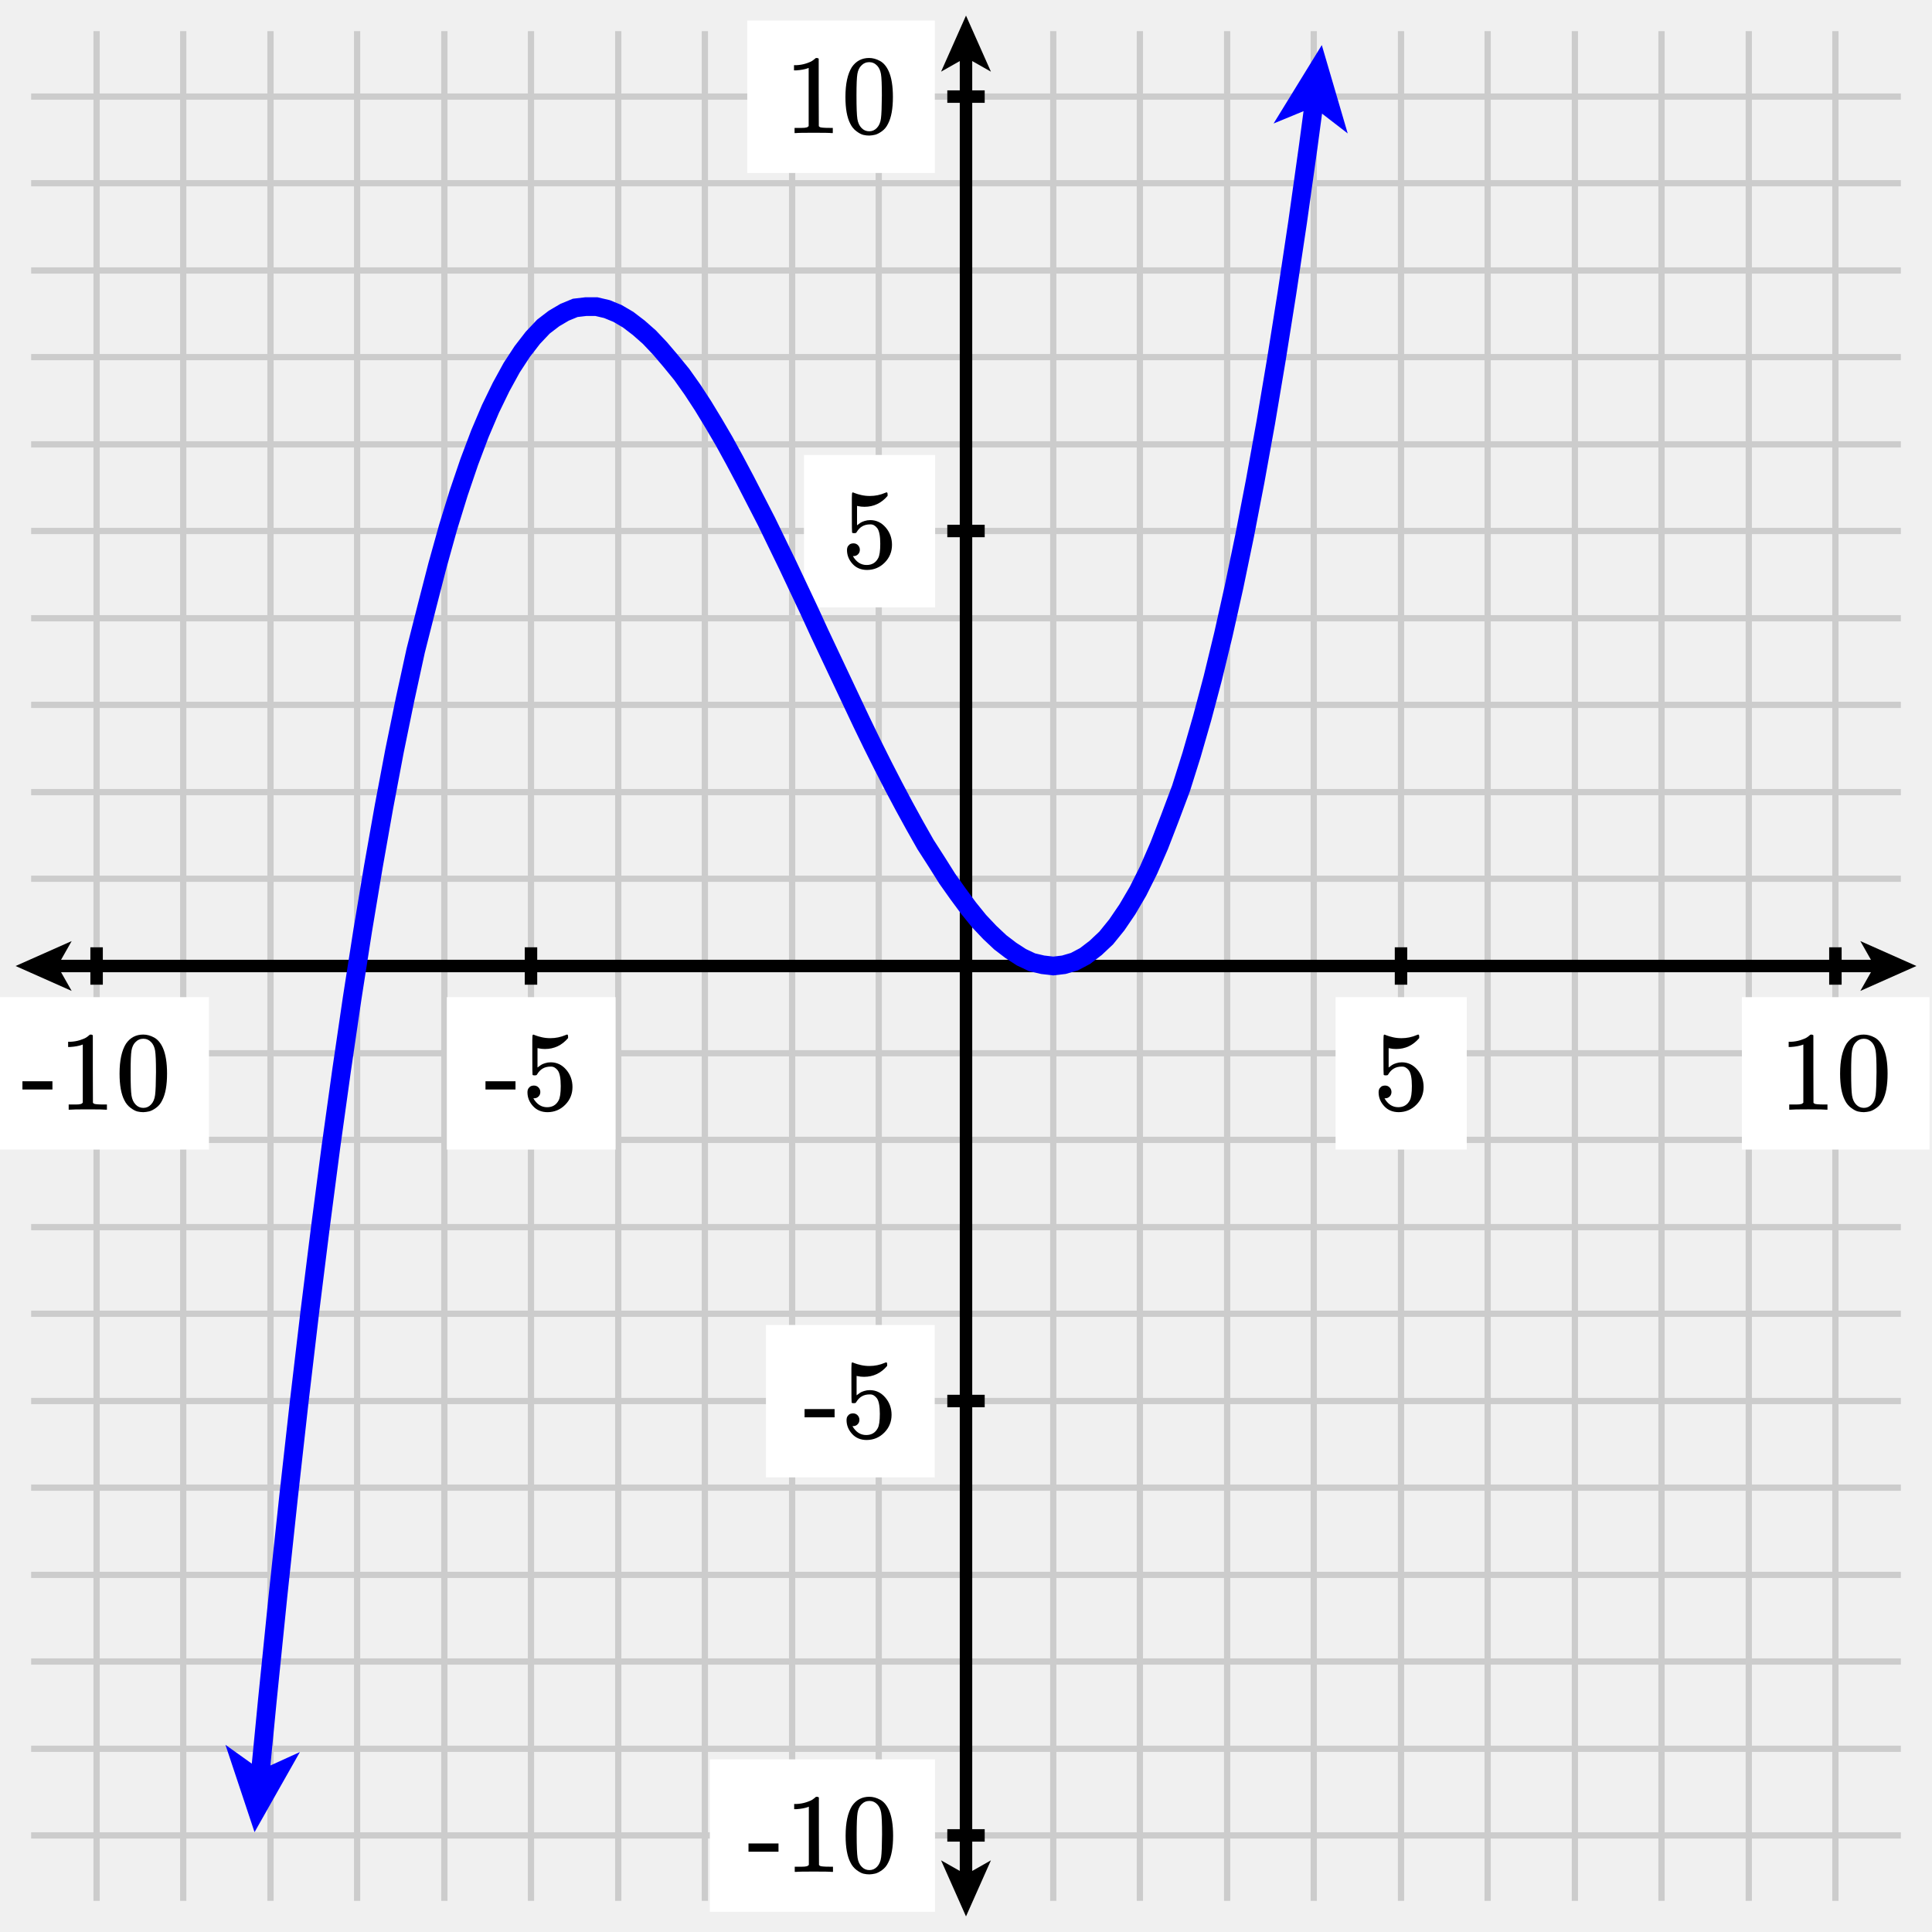
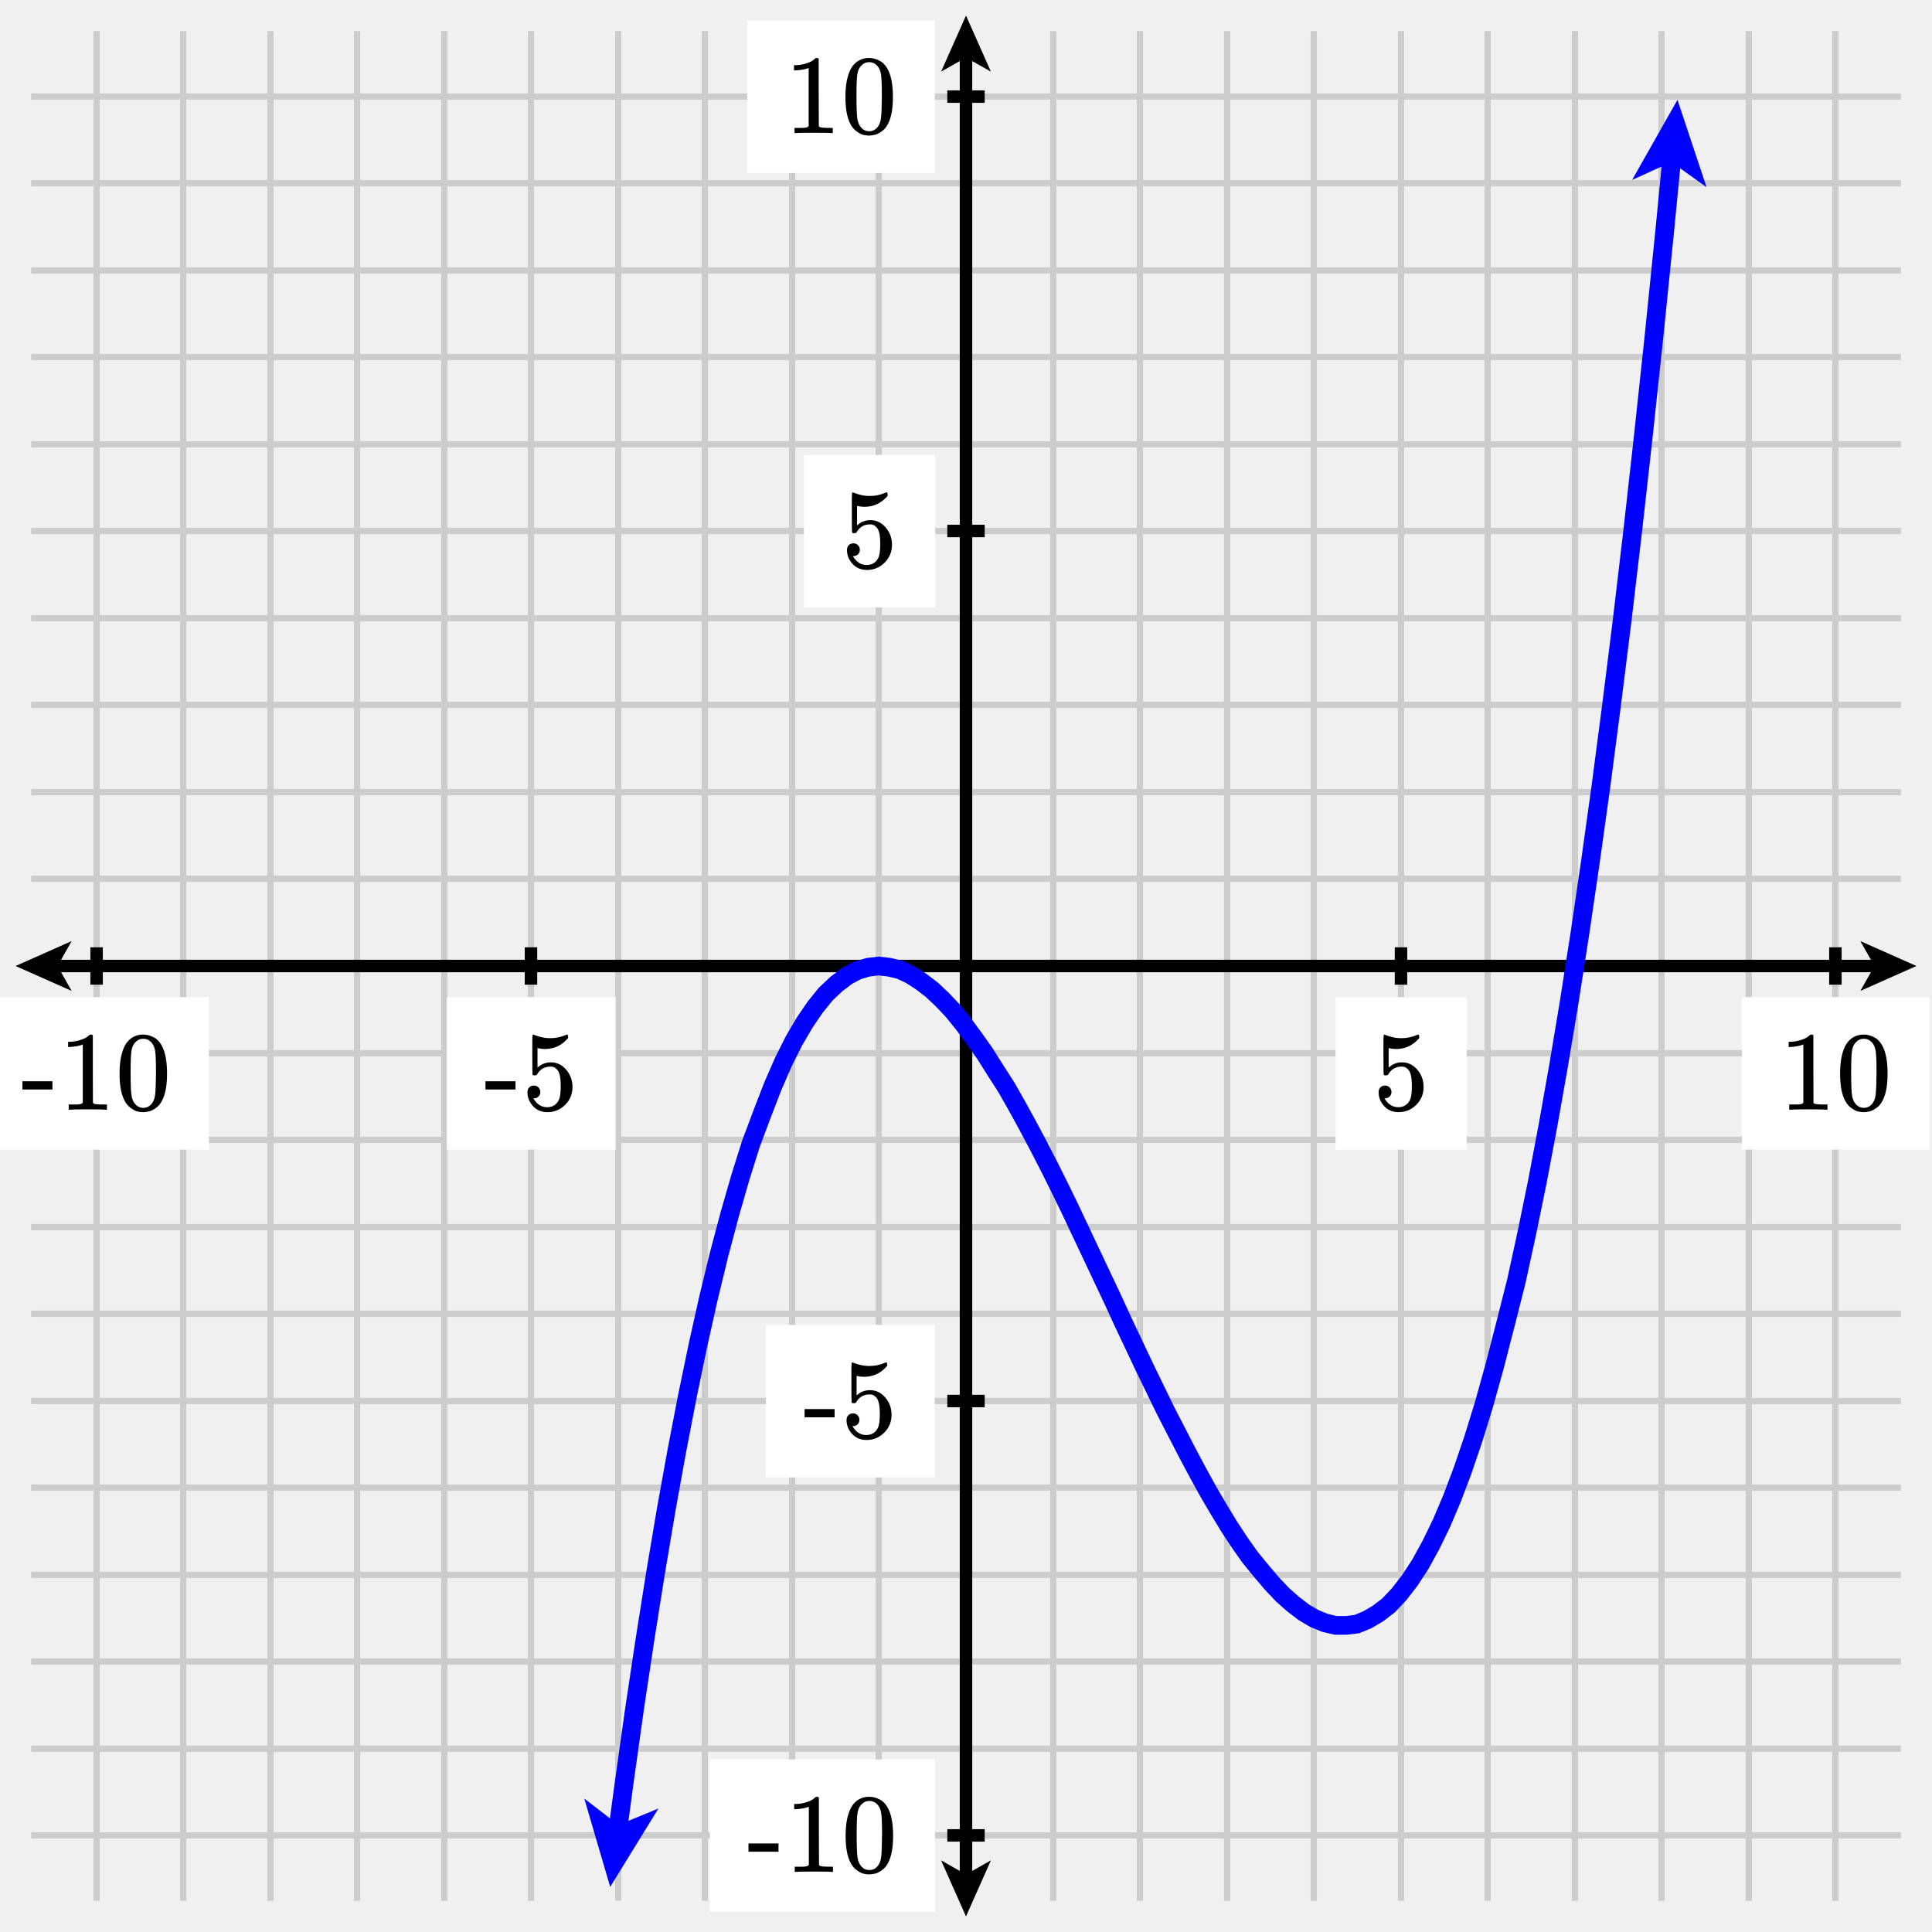
<svg xmlns="http://www.w3.org/2000/svg" xmlns:xlink="http://www.w3.org/1999/xlink" id="diagram" width="310" height="310">
  <defs>
    <clipPath id="clipPath-0">
      <rect x="5.0" y="5.0" width="300.0" height="300.0" />
    </clipPath>
    <clipPath id="clipPath-1">
      <rect x="5.0" y="5.0" width="300.0" height="300.0" />
    </clipPath>
    <marker id="arrow-head-end-2_None_24_60-black" markerWidth="9.0" markerHeight="8.0" markerUnits="userSpaceOnUse" orient="auto-start-reverse" refX="6.5" refY="4.0">
      <path d="M 9.0 4.0L 0.0 8.0L 1.7 5.0L 1.7 3.0L 0.0 0.0Z" fill="black" stroke="none" />
    </marker>
    <marker id="arrow-head-end-2_None_24_60-black-outline" markerWidth="13.0" markerHeight="12.0" markerUnits="userSpaceOnUse" orient="auto-start-reverse" refX="8.5" refY="6.0">
      <path d="M 11.8 7.8 L 2.8 11.8 A 2 2 0 0 1 0.0 10.0 L 0.0 2.0 A 2 2 0 0 1 2.8 0.2 L 11.8 4.2 A 2 2 0 0 1 11.8 7.8 Z" fill="white" stroke="none" />
    </marker>
    <marker id="arrow-head-end-3_None_24_60-blue" markerWidth="13.5" markerHeight="12.0" markerUnits="userSpaceOnUse" orient="auto-start-reverse" refX="9.8" refY="6.0">
      <path d="M 13.5 6.0L 0.0 12.0L 2.6 7.5L 2.6 4.5L 0.0 0.0Z" fill="blue" stroke="none" />
    </marker>
    <marker id="arrow-head-end-3_None_24_60-blue-outline" markerWidth="17.5" markerHeight="16.0" markerUnits="userSpaceOnUse" orient="auto-start-reverse" refX="11.8" refY="8.0">
      <path d="M 16.3 9.8 L 2.8 15.8 A 2 2 0 0 1 0.0 14.0 L 0.0 2.0 A 2 2 0 0 1 2.8 0.2 L 16.3 6.2 A 2 2 0 0 1 16.3 9.8 Z" fill="white" stroke="none" />
    </marker>
  </defs>
  <g id="grid-axes">
    <g id="grid" stroke="#ccc" stroke-width="1">
      <line id="line-0" x1="15.5" y1="305.0" x2="15.5" y2="5.0" />
      <line id="line-1" x1="29.4" y1="305.0" x2="29.4" y2="5.0" />
      <line id="line-2" x1="43.4" y1="305.0" x2="43.4" y2="5.0" />
      <line id="line-3" x1="57.3" y1="305.0" x2="57.3" y2="5.0" />
      <line id="line-4" x1="71.3" y1="305.0" x2="71.3" y2="5.0" />
      <line id="line-5" x1="85.2" y1="305.0" x2="85.2" y2="5.0" />
      <line id="line-6" x1="99.2" y1="305.0" x2="99.2" y2="5.0" />
      <line id="line-7" x1="113.1" y1="305.0" x2="113.1" y2="5.0" />
      <line id="line-8" x1="127.1" y1="305.0" x2="127.1" y2="5.0" />
      <line id="line-9" x1="141.0" y1="305.0" x2="141.0" y2="5.0" />
      <line id="line-10" x1="155.0" y1="305.0" x2="155.0" y2="5.0" />
      <line id="line-11" x1="169.0" y1="305.0" x2="169.0" y2="5.0" />
      <line id="line-12" x1="182.9" y1="305.0" x2="182.9" y2="5.0" />
      <line id="line-13" x1="196.9" y1="305.0" x2="196.9" y2="5.0" />
      <line id="line-14" x1="210.8" y1="305.0" x2="210.8" y2="5.0" />
      <line id="line-15" x1="224.8" y1="305.0" x2="224.8" y2="5.0" />
      <line id="line-16" x1="238.7" y1="305.0" x2="238.7" y2="5.0" />
      <line id="line-17" x1="252.7" y1="305.0" x2="252.7" y2="5.0" />
      <line id="line-18" x1="266.6" y1="305.0" x2="266.6" y2="5.0" />
      <line id="line-19" x1="280.6" y1="305.0" x2="280.6" y2="5.0" />
      <line id="line-20" x1="294.5" y1="305.0" x2="294.5" y2="5.0" />
      <line id="line-21" x1="5.0" y1="294.5" x2="305.0" y2="294.5" />
      <line id="line-22" x1="5.0" y1="280.6" x2="305.0" y2="280.6" />
      <line id="line-23" x1="5.0" y1="266.6" x2="305.0" y2="266.6" />
      <line id="line-24" x1="5.0" y1="252.7" x2="305.0" y2="252.7" />
      <line id="line-25" x1="5.0" y1="238.7" x2="305.0" y2="238.7" />
      <line id="line-26" x1="5.0" y1="224.8" x2="305.0" y2="224.8" />
      <line id="line-27" x1="5.0" y1="210.8" x2="305.0" y2="210.8" />
      <line id="line-28" x1="5.0" y1="196.9" x2="305.0" y2="196.9" />
      <line id="line-29" x1="5.0" y1="182.9" x2="305.0" y2="182.9" />
      <line id="line-30" x1="5.0" y1="169.0" x2="305.0" y2="169.0" />
      <line id="line-31" x1="5.0" y1="155.0" x2="305.0" y2="155.0" />
      <line id="line-32" x1="5.0" y1="141.0" x2="305.0" y2="141.0" />
      <line id="line-33" x1="5.0" y1="127.1" x2="305.0" y2="127.1" />
      <line id="line-34" x1="5.0" y1="113.1" x2="305.0" y2="113.1" />
      <line id="line-35" x1="5.0" y1="99.2" x2="305.0" y2="99.2" />
      <line id="line-36" x1="5.0" y1="85.2" x2="305.0" y2="85.2" />
      <line id="line-37" x1="5.0" y1="71.3" x2="305.0" y2="71.3" />
      <line id="line-38" x1="5.0" y1="57.3" x2="305.0" y2="57.3" />
      <line id="line-39" x1="5.0" y1="43.4" x2="305.0" y2="43.4" />
      <line id="line-40" x1="5.0" y1="29.4" x2="305.0" y2="29.4" />
      <line id="line-41" x1="5.0" y1="15.5" x2="305.0" y2="15.5" />
    </g>
    <g id="axes" stroke="black" stroke-width="2">
      <line id="line-42" x1="5.0" y1="155.0" x2="305.0" y2="155.0" stroke="black" stroke-width="2" marker-end="url(#arrow-head-end-2_None_24_60-black)" marker-start="url(#arrow-head-end-2_None_24_60-black)" />
      <g>
        <line id="line-43" x1="15.5" y1="158.0" x2="15.5" y2="152.0" />
        <line id="line-44" x1="85.2" y1="158.0" x2="85.2" y2="152.0" />
        <line id="line-45" x1="224.8" y1="158.0" x2="224.8" y2="152.0" />
        <line id="line-46" x1="294.5" y1="158.0" x2="294.5" y2="152.0" />
      </g>
      <line id="line-47" x1="155.0" y1="305.0" x2="155.0" y2="5.0" stroke="black" stroke-width="2" marker-end="url(#arrow-head-end-2_None_24_60-black)" marker-start="url(#arrow-head-end-2_None_24_60-black)" />
      <g>
        <line id="line-48" x1="152.0" y1="294.5" x2="158.0" y2="294.5" />
        <line id="line-49" x1="152.0" y1="224.8" x2="158.0" y2="224.8" />
        <line id="line-50" x1="152.0" y1="85.2" x2="158.0" y2="85.2" />
        <line id="line-51" x1="152.0" y1="15.5" x2="158.0" y2="15.5" />
      </g>
    </g>
    <g id="label-0" transform="translate(15.5,166.0) translate(-12.1,-0.0)">
      <rect x="-6" y="-6" width="36.128" height="24.456" stroke="none" fill="white" />
      <g id="g-0">
        <svg style="vertical-align: -0.400px" width="24.128px" height="12.456px" role="img" focusable="false" viewBox="0 -666 1333 688" x="0.0" y="0.0">
          <defs>
-             <path id="MJX-1721-TEX-N-2D" d="M11 179V252H277V179H11Z" />
-             <path id="MJX-1721-TEX-N-31" d="M213 578L200 573Q186 568 160 563T102 556H83V602H102Q149 604 189 617T245 641T273 663Q275 666 285 666Q294 666 302 660V361L303 61Q310 54 315 52T339 48T401 46H427V0H416Q395 3 257 3Q121 3 100 0H88V46H114Q136 46 152 46T177 47T193 50T201 52T207 57T213 61V578Z" />
-             <path id="MJX-1721-TEX-N-30" d="M96 585Q152 666 249 666Q297 666 345 640T423 548Q460 465 460 320Q460 165 417 83Q397 41 362 16T301 -15T250 -22Q224 -22 198 -16T137 16T82 83Q39 165 39 320Q39 494 96 585ZM321 597Q291 629 250 629Q208 629 178 597Q153 571 145 525T137 333Q137 175 145 125T181 46Q209 16 250 16Q290 16 318 46Q347 76 354 130T362 333Q362 478 354 524T321 597Z" />
-           </defs>
-           <g stroke="currentColor" fill="currentColor" stroke-width="0" transform="scale(1,-1)">
-             <g data-mml-node="math">
-               <g data-mml-node="mtext">
-                 <use data-c="2D" xlink:href="#MJX-1721-TEX-N-2D" />
-                 <use data-c="31" xlink:href="#MJX-1721-TEX-N-31" transform="translate(333,0)" />
-                 <use data-c="30" xlink:href="#MJX-1721-TEX-N-30" transform="translate(833,0)" />
+             <path id="MJX-97-TEX-N-2D" d="M11 179V252H277V179H11Z" />
+             <path id="MJX-97-TEX-N-31" d="M213 578L200 573Q186 568 160 563T102 556H83V602H102Q149 604 189 617T245 641T273 663Q275 666 285 666Q294 666 302 660V361L303 61Q310 54 315 52T339 48T401 46H427V0H416Q395 3 257 3Q121 3 100 0H88V46H114Q136 46 152 46T177 47T193 50T201 52T207 57T213 61V578Z" />
+             <path id="MJX-97-TEX-N-30" d="M96 585Q152 666 249 666Q297 666 345 640T423 548Q460 465 460 320Q460 165 417 83Q397 41 362 16T301 -15T250 -22Q224 -22 198 -16T137 16T82 83Q39 165 39 320Q39 494 96 585ZM321 597Q291 629 250 629Q208 629 178 597Q153 571 145 525T137 333Q137 175 145 125T181 46Q209 16 250 16Q290 16 318 46Q347 76 354 130T362 333Q362 478 354 524T321 597Z" />
+           </defs>
+           <g stroke="currentColor" fill="currentColor" stroke-width="0" transform="scale(1,-1)">
+             <g data-mml-node="math">
+               <g data-mml-node="mtext">
+                 <use data-c="2D" xlink:href="#MJX-97-TEX-N-2D" />
+                 <use data-c="31" xlink:href="#MJX-97-TEX-N-31" transform="translate(333,0)" />
+                 <use data-c="30" xlink:href="#MJX-97-TEX-N-30" transform="translate(833,0)" />
              </g>
            </g>
          </g>
        </svg>
      </g>
    </g>
    <g id="label-1" transform="translate(85.2,166.0) translate(-7.5,-0.0)">
      <rect x="-6" y="-6" width="27.08" height="24.456" stroke="none" fill="white" />
      <g id="g-1">
        <svg style="vertical-align: -0.400px" width="15.080px" height="12.456px" role="img" focusable="false" viewBox="0 -666 833 688" x="0.0" y="0.0">
          <defs>
-             <path id="MJX-1722-TEX-N-2D" d="M11 179V252H277V179H11Z" />
-             <path id="MJX-1722-TEX-N-35" d="M164 157Q164 133 148 117T109 101H102Q148 22 224 22Q294 22 326 82Q345 115 345 210Q345 313 318 349Q292 382 260 382H254Q176 382 136 314Q132 307 129 306T114 304Q97 304 95 310Q93 314 93 485V614Q93 664 98 664Q100 666 102 666Q103 666 123 658T178 642T253 634Q324 634 389 662Q397 666 402 666Q410 666 410 648V635Q328 538 205 538Q174 538 149 544L139 546V374Q158 388 169 396T205 412T256 420Q337 420 393 355T449 201Q449 109 385 44T229 -22Q148 -22 99 32T50 154Q50 178 61 192T84 210T107 214Q132 214 148 197T164 157Z" />
-           </defs>
-           <g stroke="currentColor" fill="currentColor" stroke-width="0" transform="scale(1,-1)">
-             <g data-mml-node="math">
-               <g data-mml-node="mtext">
-                 <use data-c="2D" xlink:href="#MJX-1722-TEX-N-2D" />
-                 <use data-c="35" xlink:href="#MJX-1722-TEX-N-35" transform="translate(333,0)" />
+             <path id="MJX-98-TEX-N-2D" d="M11 179V252H277V179H11Z" />
+             <path id="MJX-98-TEX-N-35" d="M164 157Q164 133 148 117T109 101H102Q148 22 224 22Q294 22 326 82Q345 115 345 210Q345 313 318 349Q292 382 260 382H254Q176 382 136 314Q132 307 129 306T114 304Q97 304 95 310Q93 314 93 485V614Q93 664 98 664Q100 666 102 666Q103 666 123 658T178 642T253 634Q324 634 389 662Q397 666 402 666Q410 666 410 648V635Q328 538 205 538Q174 538 149 544L139 546V374Q158 388 169 396T205 412T256 420Q337 420 393 355T449 201Q449 109 385 44T229 -22Q148 -22 99 32T50 154Q50 178 61 192T84 210T107 214Q132 214 148 197T164 157Z" />
+           </defs>
+           <g stroke="currentColor" fill="currentColor" stroke-width="0" transform="scale(1,-1)">
+             <g data-mml-node="math">
+               <g data-mml-node="mtext">
+                 <use data-c="2D" xlink:href="#MJX-98-TEX-N-2D" />
+                 <use data-c="35" xlink:href="#MJX-98-TEX-N-35" transform="translate(333,0)" />
              </g>
            </g>
          </g>
        </svg>
      </g>
    </g>
    <g id="label-2" transform="translate(224.8,166.0) translate(-4.5,-0.0)">
      <rect x="-6" y="-6" width="21.048" height="24.456" stroke="none" fill="white" />
      <g id="g-2">
        <svg style="vertical-align: -0.400px" width="9.048px" height="12.456px" role="img" focusable="false" viewBox="0 -666 500 688" x="0.0" y="0.0">
          <defs>
-             <path id="MJX-1723-TEX-N-35" d="M164 157Q164 133 148 117T109 101H102Q148 22 224 22Q294 22 326 82Q345 115 345 210Q345 313 318 349Q292 382 260 382H254Q176 382 136 314Q132 307 129 306T114 304Q97 304 95 310Q93 314 93 485V614Q93 664 98 664Q100 666 102 666Q103 666 123 658T178 642T253 634Q324 634 389 662Q397 666 402 666Q410 666 410 648V635Q328 538 205 538Q174 538 149 544L139 546V374Q158 388 169 396T205 412T256 420Q337 420 393 355T449 201Q449 109 385 44T229 -22Q148 -22 99 32T50 154Q50 178 61 192T84 210T107 214Q132 214 148 197T164 157Z" />
-           </defs>
-           <g stroke="currentColor" fill="currentColor" stroke-width="0" transform="scale(1,-1)">
-             <g data-mml-node="math">
-               <g data-mml-node="mtext">
-                 <use data-c="35" xlink:href="#MJX-1723-TEX-N-35" />
+             <path id="MJX-99-TEX-N-35" d="M164 157Q164 133 148 117T109 101H102Q148 22 224 22Q294 22 326 82Q345 115 345 210Q345 313 318 349Q292 382 260 382H254Q176 382 136 314Q132 307 129 306T114 304Q97 304 95 310Q93 314 93 485V614Q93 664 98 664Q100 666 102 666Q103 666 123 658T178 642T253 634Q324 634 389 662Q397 666 402 666Q410 666 410 648V635Q328 538 205 538Q174 538 149 544L139 546V374Q158 388 169 396T205 412T256 420Q337 420 393 355T449 201Q449 109 385 44T229 -22Q148 -22 99 32T50 154Q50 178 61 192T84 210T107 214Q132 214 148 197T164 157Z" />
+           </defs>
+           <g stroke="currentColor" fill="currentColor" stroke-width="0" transform="scale(1,-1)">
+             <g data-mml-node="math">
+               <g data-mml-node="mtext">
+                 <use data-c="35" xlink:href="#MJX-99-TEX-N-35" />
              </g>
            </g>
          </g>
        </svg>
      </g>
    </g>
    <g id="label-3" transform="translate(294.5,166.0) translate(-9.0,-0.0)">
      <rect x="-6" y="-6" width="30.096" height="24.456" stroke="none" fill="white" />
      <g id="g-3">
        <svg style="vertical-align: -0.400px" width="18.096px" height="12.456px" role="img" focusable="false" viewBox="0 -666 1000 688" x="0.0" y="0.0">
          <defs>
-             <path id="MJX-1724-TEX-N-31" d="M213 578L200 573Q186 568 160 563T102 556H83V602H102Q149 604 189 617T245 641T273 663Q275 666 285 666Q294 666 302 660V361L303 61Q310 54 315 52T339 48T401 46H427V0H416Q395 3 257 3Q121 3 100 0H88V46H114Q136 46 152 46T177 47T193 50T201 52T207 57T213 61V578Z" />
-             <path id="MJX-1724-TEX-N-30" d="M96 585Q152 666 249 666Q297 666 345 640T423 548Q460 465 460 320Q460 165 417 83Q397 41 362 16T301 -15T250 -22Q224 -22 198 -16T137 16T82 83Q39 165 39 320Q39 494 96 585ZM321 597Q291 629 250 629Q208 629 178 597Q153 571 145 525T137 333Q137 175 145 125T181 46Q209 16 250 16Q290 16 318 46Q347 76 354 130T362 333Q362 478 354 524T321 597Z" />
-           </defs>
-           <g stroke="currentColor" fill="currentColor" stroke-width="0" transform="scale(1,-1)">
-             <g data-mml-node="math">
-               <g data-mml-node="mtext">
-                 <use data-c="31" xlink:href="#MJX-1724-TEX-N-31" />
-                 <use data-c="30" xlink:href="#MJX-1724-TEX-N-30" transform="translate(500,0)" />
+             <path id="MJX-100-TEX-N-31" d="M213 578L200 573Q186 568 160 563T102 556H83V602H102Q149 604 189 617T245 641T273 663Q275 666 285 666Q294 666 302 660V361L303 61Q310 54 315 52T339 48T401 46H427V0H416Q395 3 257 3Q121 3 100 0H88V46H114Q136 46 152 46T177 47T193 50T201 52T207 57T213 61V578Z" />
+             <path id="MJX-100-TEX-N-30" d="M96 585Q152 666 249 666Q297 666 345 640T423 548Q460 465 460 320Q460 165 417 83Q397 41 362 16T301 -15T250 -22Q224 -22 198 -16T137 16T82 83Q39 165 39 320Q39 494 96 585ZM321 597Q291 629 250 629Q208 629 178 597Q153 571 145 525T137 333Q137 175 145 125T181 46Q209 16 250 16Q290 16 318 46Q347 76 354 130T362 333Q362 478 354 524T321 597Z" />
+           </defs>
+           <g stroke="currentColor" fill="currentColor" stroke-width="0" transform="scale(1,-1)">
+             <g data-mml-node="math">
+               <g data-mml-node="mtext">
+                 <use data-c="31" xlink:href="#MJX-100-TEX-N-31" />
+                 <use data-c="30" xlink:href="#MJX-100-TEX-N-30" transform="translate(500,0)" />
              </g>
            </g>
          </g>
        </svg>
      </g>
    </g>
    <g id="label-4" transform="translate(144.0,294.5) translate(-24.1,-6.2)">
      <rect x="-6" y="-6" width="36.128" height="24.456" stroke="none" fill="white" />
      <g id="g-4">
        <svg style="vertical-align: -0.400px" width="24.128px" height="12.456px" role="img" focusable="false" viewBox="0 -666 1333 688" x="0.0" y="0.0">
          <defs>
-             <path id="MJX-1725-TEX-N-2D" d="M11 179V252H277V179H11Z" />
-             <path id="MJX-1725-TEX-N-31" d="M213 578L200 573Q186 568 160 563T102 556H83V602H102Q149 604 189 617T245 641T273 663Q275 666 285 666Q294 666 302 660V361L303 61Q310 54 315 52T339 48T401 46H427V0H416Q395 3 257 3Q121 3 100 0H88V46H114Q136 46 152 46T177 47T193 50T201 52T207 57T213 61V578Z" />
-             <path id="MJX-1725-TEX-N-30" d="M96 585Q152 666 249 666Q297 666 345 640T423 548Q460 465 460 320Q460 165 417 83Q397 41 362 16T301 -15T250 -22Q224 -22 198 -16T137 16T82 83Q39 165 39 320Q39 494 96 585ZM321 597Q291 629 250 629Q208 629 178 597Q153 571 145 525T137 333Q137 175 145 125T181 46Q209 16 250 16Q290 16 318 46Q347 76 354 130T362 333Q362 478 354 524T321 597Z" />
-           </defs>
-           <g stroke="currentColor" fill="currentColor" stroke-width="0" transform="scale(1,-1)">
-             <g data-mml-node="math">
-               <g data-mml-node="mtext">
-                 <use data-c="2D" xlink:href="#MJX-1725-TEX-N-2D" />
-                 <use data-c="31" xlink:href="#MJX-1725-TEX-N-31" transform="translate(333,0)" />
-                 <use data-c="30" xlink:href="#MJX-1725-TEX-N-30" transform="translate(833,0)" />
+             <path id="MJX-101-TEX-N-2D" d="M11 179V252H277V179H11Z" />
+             <path id="MJX-101-TEX-N-31" d="M213 578L200 573Q186 568 160 563T102 556H83V602H102Q149 604 189 617T245 641T273 663Q275 666 285 666Q294 666 302 660V361L303 61Q310 54 315 52T339 48T401 46H427V0H416Q395 3 257 3Q121 3 100 0H88V46H114Q136 46 152 46T177 47T193 50T201 52T207 57T213 61V578Z" />
+             <path id="MJX-101-TEX-N-30" d="M96 585Q152 666 249 666Q297 666 345 640T423 548Q460 465 460 320Q460 165 417 83Q397 41 362 16T301 -15T250 -22Q224 -22 198 -16T137 16T82 83Q39 165 39 320Q39 494 96 585ZM321 597Q291 629 250 629Q208 629 178 597Q153 571 145 525T137 333Q137 175 145 125T181 46Q209 16 250 16Q290 16 318 46Q347 76 354 130T362 333Q362 478 354 524T321 597Z" />
+           </defs>
+           <g stroke="currentColor" fill="currentColor" stroke-width="0" transform="scale(1,-1)">
+             <g data-mml-node="math">
+               <g data-mml-node="mtext">
+                 <use data-c="2D" xlink:href="#MJX-101-TEX-N-2D" />
+                 <use data-c="31" xlink:href="#MJX-101-TEX-N-31" transform="translate(333,0)" />
+                 <use data-c="30" xlink:href="#MJX-101-TEX-N-30" transform="translate(833,0)" />
              </g>
            </g>
          </g>
        </svg>
      </g>
    </g>
    <g id="label-5" transform="translate(144.0,224.8) translate(-15.1,-6.2)">
      <rect x="-6" y="-6" width="27.08" height="24.456" stroke="none" fill="white" />
      <g id="g-5">
        <svg style="vertical-align: -0.400px" width="15.080px" height="12.456px" role="img" focusable="false" viewBox="0 -666 833 688" x="0.0" y="0.0">
          <defs>
-             <path id="MJX-1726-TEX-N-2D" d="M11 179V252H277V179H11Z" />
-             <path id="MJX-1726-TEX-N-35" d="M164 157Q164 133 148 117T109 101H102Q148 22 224 22Q294 22 326 82Q345 115 345 210Q345 313 318 349Q292 382 260 382H254Q176 382 136 314Q132 307 129 306T114 304Q97 304 95 310Q93 314 93 485V614Q93 664 98 664Q100 666 102 666Q103 666 123 658T178 642T253 634Q324 634 389 662Q397 666 402 666Q410 666 410 648V635Q328 538 205 538Q174 538 149 544L139 546V374Q158 388 169 396T205 412T256 420Q337 420 393 355T449 201Q449 109 385 44T229 -22Q148 -22 99 32T50 154Q50 178 61 192T84 210T107 214Q132 214 148 197T164 157Z" />
-           </defs>
-           <g stroke="currentColor" fill="currentColor" stroke-width="0" transform="scale(1,-1)">
-             <g data-mml-node="math">
-               <g data-mml-node="mtext">
-                 <use data-c="2D" xlink:href="#MJX-1726-TEX-N-2D" />
-                 <use data-c="35" xlink:href="#MJX-1726-TEX-N-35" transform="translate(333,0)" />
+             <path id="MJX-102-TEX-N-2D" d="M11 179V252H277V179H11Z" />
+             <path id="MJX-102-TEX-N-35" d="M164 157Q164 133 148 117T109 101H102Q148 22 224 22Q294 22 326 82Q345 115 345 210Q345 313 318 349Q292 382 260 382H254Q176 382 136 314Q132 307 129 306T114 304Q97 304 95 310Q93 314 93 485V614Q93 664 98 664Q100 666 102 666Q103 666 123 658T178 642T253 634Q324 634 389 662Q397 666 402 666Q410 666 410 648V635Q328 538 205 538Q174 538 149 544L139 546V374Q158 388 169 396T205 412T256 420Q337 420 393 355T449 201Q449 109 385 44T229 -22Q148 -22 99 32T50 154Q50 178 61 192T84 210T107 214Q132 214 148 197T164 157Z" />
+           </defs>
+           <g stroke="currentColor" fill="currentColor" stroke-width="0" transform="scale(1,-1)">
+             <g data-mml-node="math">
+               <g data-mml-node="mtext">
+                 <use data-c="2D" xlink:href="#MJX-102-TEX-N-2D" />
+                 <use data-c="35" xlink:href="#MJX-102-TEX-N-35" transform="translate(333,0)" />
              </g>
            </g>
          </g>
        </svg>
      </g>
    </g>
    <g id="label-6" transform="translate(144.0,85.2) translate(-9.0,-6.2)">
      <rect x="-6" y="-6" width="21.048" height="24.456" stroke="none" fill="white" />
      <g id="g-6">
        <svg style="vertical-align: -0.400px" width="9.048px" height="12.456px" role="img" focusable="false" viewBox="0 -666 500 688" x="0.0" y="0.0">
          <defs>
-             <path id="MJX-1727-TEX-N-35" d="M164 157Q164 133 148 117T109 101H102Q148 22 224 22Q294 22 326 82Q345 115 345 210Q345 313 318 349Q292 382 260 382H254Q176 382 136 314Q132 307 129 306T114 304Q97 304 95 310Q93 314 93 485V614Q93 664 98 664Q100 666 102 666Q103 666 123 658T178 642T253 634Q324 634 389 662Q397 666 402 666Q410 666 410 648V635Q328 538 205 538Q174 538 149 544L139 546V374Q158 388 169 396T205 412T256 420Q337 420 393 355T449 201Q449 109 385 44T229 -22Q148 -22 99 32T50 154Q50 178 61 192T84 210T107 214Q132 214 148 197T164 157Z" />
-           </defs>
-           <g stroke="currentColor" fill="currentColor" stroke-width="0" transform="scale(1,-1)">
-             <g data-mml-node="math">
-               <g data-mml-node="mtext">
-                 <use data-c="35" xlink:href="#MJX-1727-TEX-N-35" />
+             <path id="MJX-103-TEX-N-35" d="M164 157Q164 133 148 117T109 101H102Q148 22 224 22Q294 22 326 82Q345 115 345 210Q345 313 318 349Q292 382 260 382H254Q176 382 136 314Q132 307 129 306T114 304Q97 304 95 310Q93 314 93 485V614Q93 664 98 664Q100 666 102 666Q103 666 123 658T178 642T253 634Q324 634 389 662Q397 666 402 666Q410 666 410 648V635Q328 538 205 538Q174 538 149 544L139 546V374Q158 388 169 396T205 412T256 420Q337 420 393 355T449 201Q449 109 385 44T229 -22Q148 -22 99 32T50 154Q50 178 61 192T84 210T107 214Q132 214 148 197T164 157Z" />
+           </defs>
+           <g stroke="currentColor" fill="currentColor" stroke-width="0" transform="scale(1,-1)">
+             <g data-mml-node="math">
+               <g data-mml-node="mtext">
+                 <use data-c="35" xlink:href="#MJX-103-TEX-N-35" />
              </g>
            </g>
          </g>
        </svg>
      </g>
    </g>
    <g id="label-7" transform="translate(144.0,15.5) translate(-18.1,-6.2)">
      <rect x="-6" y="-6" width="30.096" height="24.456" stroke="none" fill="white" />
      <g id="g-7">
        <svg style="vertical-align: -0.400px" width="18.096px" height="12.456px" role="img" focusable="false" viewBox="0 -666 1000 688" x="0.0" y="0.0">
          <defs>
-             <path id="MJX-1728-TEX-N-31" d="M213 578L200 573Q186 568 160 563T102 556H83V602H102Q149 604 189 617T245 641T273 663Q275 666 285 666Q294 666 302 660V361L303 61Q310 54 315 52T339 48T401 46H427V0H416Q395 3 257 3Q121 3 100 0H88V46H114Q136 46 152 46T177 47T193 50T201 52T207 57T213 61V578Z" />
-             <path id="MJX-1728-TEX-N-30" d="M96 585Q152 666 249 666Q297 666 345 640T423 548Q460 465 460 320Q460 165 417 83Q397 41 362 16T301 -15T250 -22Q224 -22 198 -16T137 16T82 83Q39 165 39 320Q39 494 96 585ZM321 597Q291 629 250 629Q208 629 178 597Q153 571 145 525T137 333Q137 175 145 125T181 46Q209 16 250 16Q290 16 318 46Q347 76 354 130T362 333Q362 478 354 524T321 597Z" />
-           </defs>
-           <g stroke="currentColor" fill="currentColor" stroke-width="0" transform="scale(1,-1)">
-             <g data-mml-node="math">
-               <g data-mml-node="mtext">
-                 <use data-c="31" xlink:href="#MJX-1728-TEX-N-31" />
-                 <use data-c="30" xlink:href="#MJX-1728-TEX-N-30" transform="translate(500,0)" />
+             <path id="MJX-104-TEX-N-31" d="M213 578L200 573Q186 568 160 563T102 556H83V602H102Q149 604 189 617T245 641T273 663Q275 666 285 666Q294 666 302 660V361L303 61Q310 54 315 52T339 48T401 46H427V0H416Q395 3 257 3Q121 3 100 0H88V46H114Q136 46 152 46T177 47T193 50T201 52T207 57T213 61V578Z" />
+             <path id="MJX-104-TEX-N-30" d="M96 585Q152 666 249 666Q297 666 345 640T423 548Q460 465 460 320Q460 165 417 83Q397 41 362 16T301 -15T250 -22Q224 -22 198 -16T137 16T82 83Q39 165 39 320Q39 494 96 585ZM321 597Q291 629 250 629Q208 629 178 597Q153 571 145 525T137 333Q137 175 145 125T181 46Q209 16 250 16Q290 16 318 46Q347 76 354 130T362 333Q362 478 354 524T321 597Z" />
+           </defs>
+           <g stroke="currentColor" fill="currentColor" stroke-width="0" transform="scale(1,-1)">
+             <g data-mml-node="math">
+               <g data-mml-node="mtext">
+                 <use data-c="31" xlink:href="#MJX-104-TEX-N-31" />
+                 <use data-c="30" xlink:href="#MJX-104-TEX-N-30" transform="translate(500,0)" />
              </g>
            </g>
          </g>
        </svg>
      </g>
    </g>
  </g>
-   <path id="graph-0" stroke="blue" stroke-width="3" fill="none" d="M 41.2 290.3 L 42.9 272.8 L 44.6 256.1 L 46.3 240.2 L 48.0 225.0 L 49.7 210.6 L 51.4 197.0 L 53.1 184.0 L 54.8 171.8 L 56.5 160.2 L 58.2 149.3 L 59.9 139.1 L 61.6 129.5 L 63.3 120.5 L 65.0 112.2 L 66.7 104.4 L 68.5 97.3 L 70.2 90.7 L 71.9 84.6 L 73.6 79.1 L 75.3 74.1 L 77.0 69.6 L 78.7 65.6 L 80.4 62.1 L 82.1 59.0 L 83.8 56.4 L 85.5 54.2 L 87.2 52.4 L 88.9 51.1 L 90.6 50.1 L 92.3 49.4 L 94.0 49.2 L 95.7 49.2 L 97.4 49.6 L 99.1 50.3 L 100.8 51.3 L 102.5 52.6 L 104.2 54.1 L 105.9 55.9 L 107.6 57.9 L 109.4 60.1 L 111.1 62.5 L 112.8 65.1 L 114.5 67.9 L 116.2 70.8 L 117.9 73.9 L 119.6 77.1 L 121.3 80.4 L 123.0 83.7 L 124.7 87.2 L 126.4 90.7 L 128.1 94.3 L 129.8 97.9 L 131.5 101.6 L 133.2 105.2 L 134.9 108.8 L 136.6 112.4 L 138.3 116.0 L 140.0 119.5 L 141.7 122.9 L 143.4 126.2 L 145.1 129.4 L 146.8 132.5 L 148.5 135.5 L 150.3 138.3 L 152.0 141.0 L 153.7 143.4 L 155.4 145.7 L 157.1 147.8 L 158.8 149.6 L 160.5 151.2 L 162.2 152.5 L 163.9 153.6 L 165.6 154.4 L 167.3 154.8 L 169.0 155.0 L 170.7 154.8 L 172.4 154.3 L 174.1 153.4 L 175.8 152.1 L 177.5 150.5 L 179.2 148.4 L 180.9 145.9 L 182.6 143.0 L 184.3 139.6 L 186.0 135.7 L 187.7 131.3 L 189.5 126.5 L 191.2 121.1 L 192.9 115.2 L 194.6 108.8 L 196.3 101.8 L 198.0 94.2 L 199.7 86.0 L 201.4 77.2 L 203.1 67.8 L 204.8 57.7 L 206.5 47.0 L 208.2 35.7 L 209.9 23.6 L 211.6 10.9" marker-end="url(#arrow-head-end-3_None_24_60-blue)" marker-start="url(#arrow-head-end-3_None_24_60-blue)" clip-path="url(#clipPath-1)" />
+   <path id="graph-0" stroke="blue" stroke-width="3" fill="none" d="M 98.4 299.1 L 100.1 286.4 L 101.8 274.3 L 103.5 263.0 L 105.2 252.3 L 106.9 242.2 L 108.6 232.8 L 110.3 224.0 L 112.0 215.8 L 113.7 208.2 L 115.4 201.2 L 117.1 194.8 L 118.8 188.9 L 120.5 183.5 L 122.3 178.7 L 124.0 174.3 L 125.7 170.4 L 127.4 167.0 L 129.1 164.1 L 130.8 161.6 L 132.5 159.5 L 134.2 157.9 L 135.9 156.6 L 137.6 155.7 L 139.3 155.2 L 141.0 155.0 L 142.7 155.2 L 144.4 155.6 L 146.1 156.4 L 147.8 157.5 L 149.5 158.8 L 151.2 160.4 L 152.9 162.2 L 154.6 164.3 L 156.3 166.6 L 158.0 169.0 L 159.7 171.7 L 161.5 174.5 L 163.2 177.5 L 164.9 180.6 L 166.6 183.8 L 168.3 187.1 L 170.0 190.5 L 171.7 194.0 L 173.4 197.6 L 175.1 201.2 L 176.8 204.8 L 178.5 208.4 L 180.2 212.1 L 181.9 215.7 L 183.6 219.3 L 185.3 222.8 L 187.0 226.3 L 188.7 229.6 L 190.4 232.9 L 192.1 236.1 L 193.8 239.2 L 195.5 242.1 L 197.2 244.9 L 198.9 247.5 L 200.6 249.9 L 202.4 252.1 L 204.1 254.1 L 205.8 255.9 L 207.5 257.4 L 209.2 258.7 L 210.9 259.7 L 212.6 260.4 L 214.3 260.8 L 216.0 260.8 L 217.7 260.6 L 219.4 259.9 L 221.1 258.9 L 222.8 257.6 L 224.5 255.8 L 226.2 253.6 L 227.9 251.0 L 229.6 247.9 L 231.3 244.4 L 233.0 240.4 L 234.7 235.9 L 236.4 230.9 L 238.1 225.4 L 239.8 219.3 L 241.5 212.7 L 243.3 205.6 L 245.0 197.8 L 246.7 189.5 L 248.4 180.5 L 250.1 170.9 L 251.8 160.7 L 253.5 149.8 L 255.2 138.2 L 256.9 126.0 L 258.6 113.0 L 260.3 99.4 L 262.0 85.0 L 263.7 69.8 L 265.4 53.9 L 267.1 37.2 L 268.8 19.7" marker-end="url(#arrow-head-end-3_None_24_60-blue)" marker-start="url(#arrow-head-end-3_None_24_60-blue)" clip-path="url(#clipPath-1)" />
</svg>
